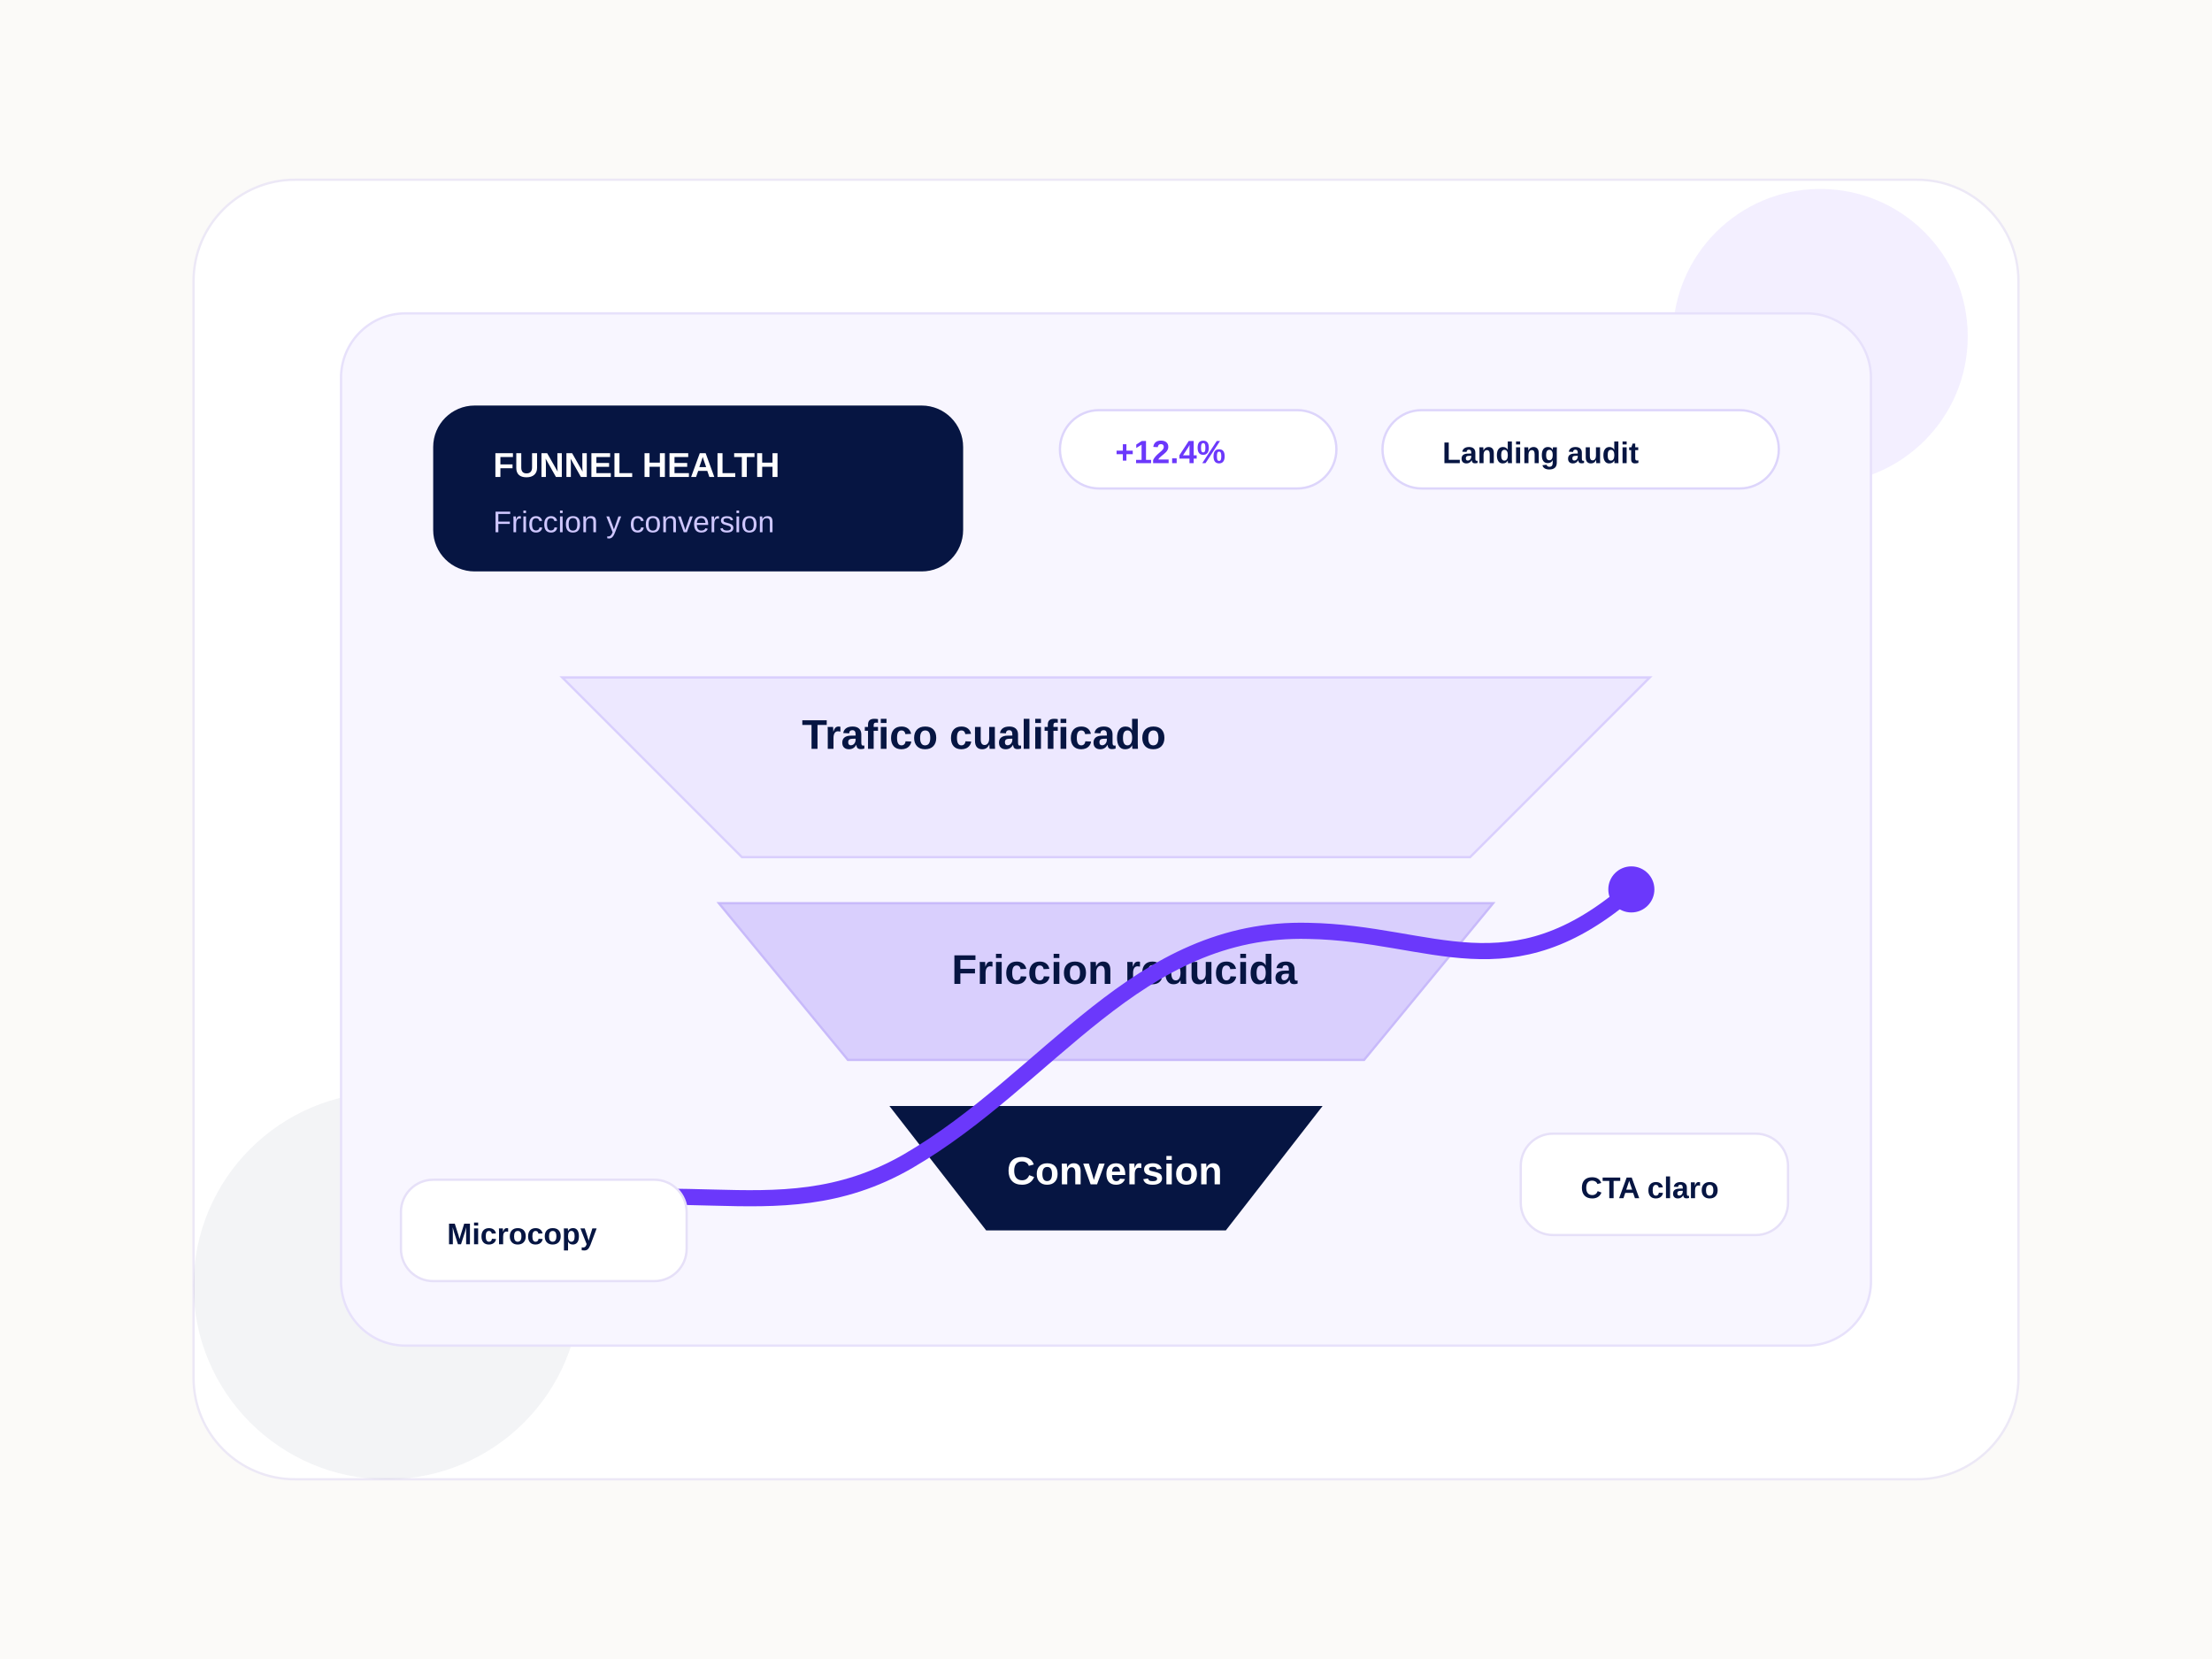
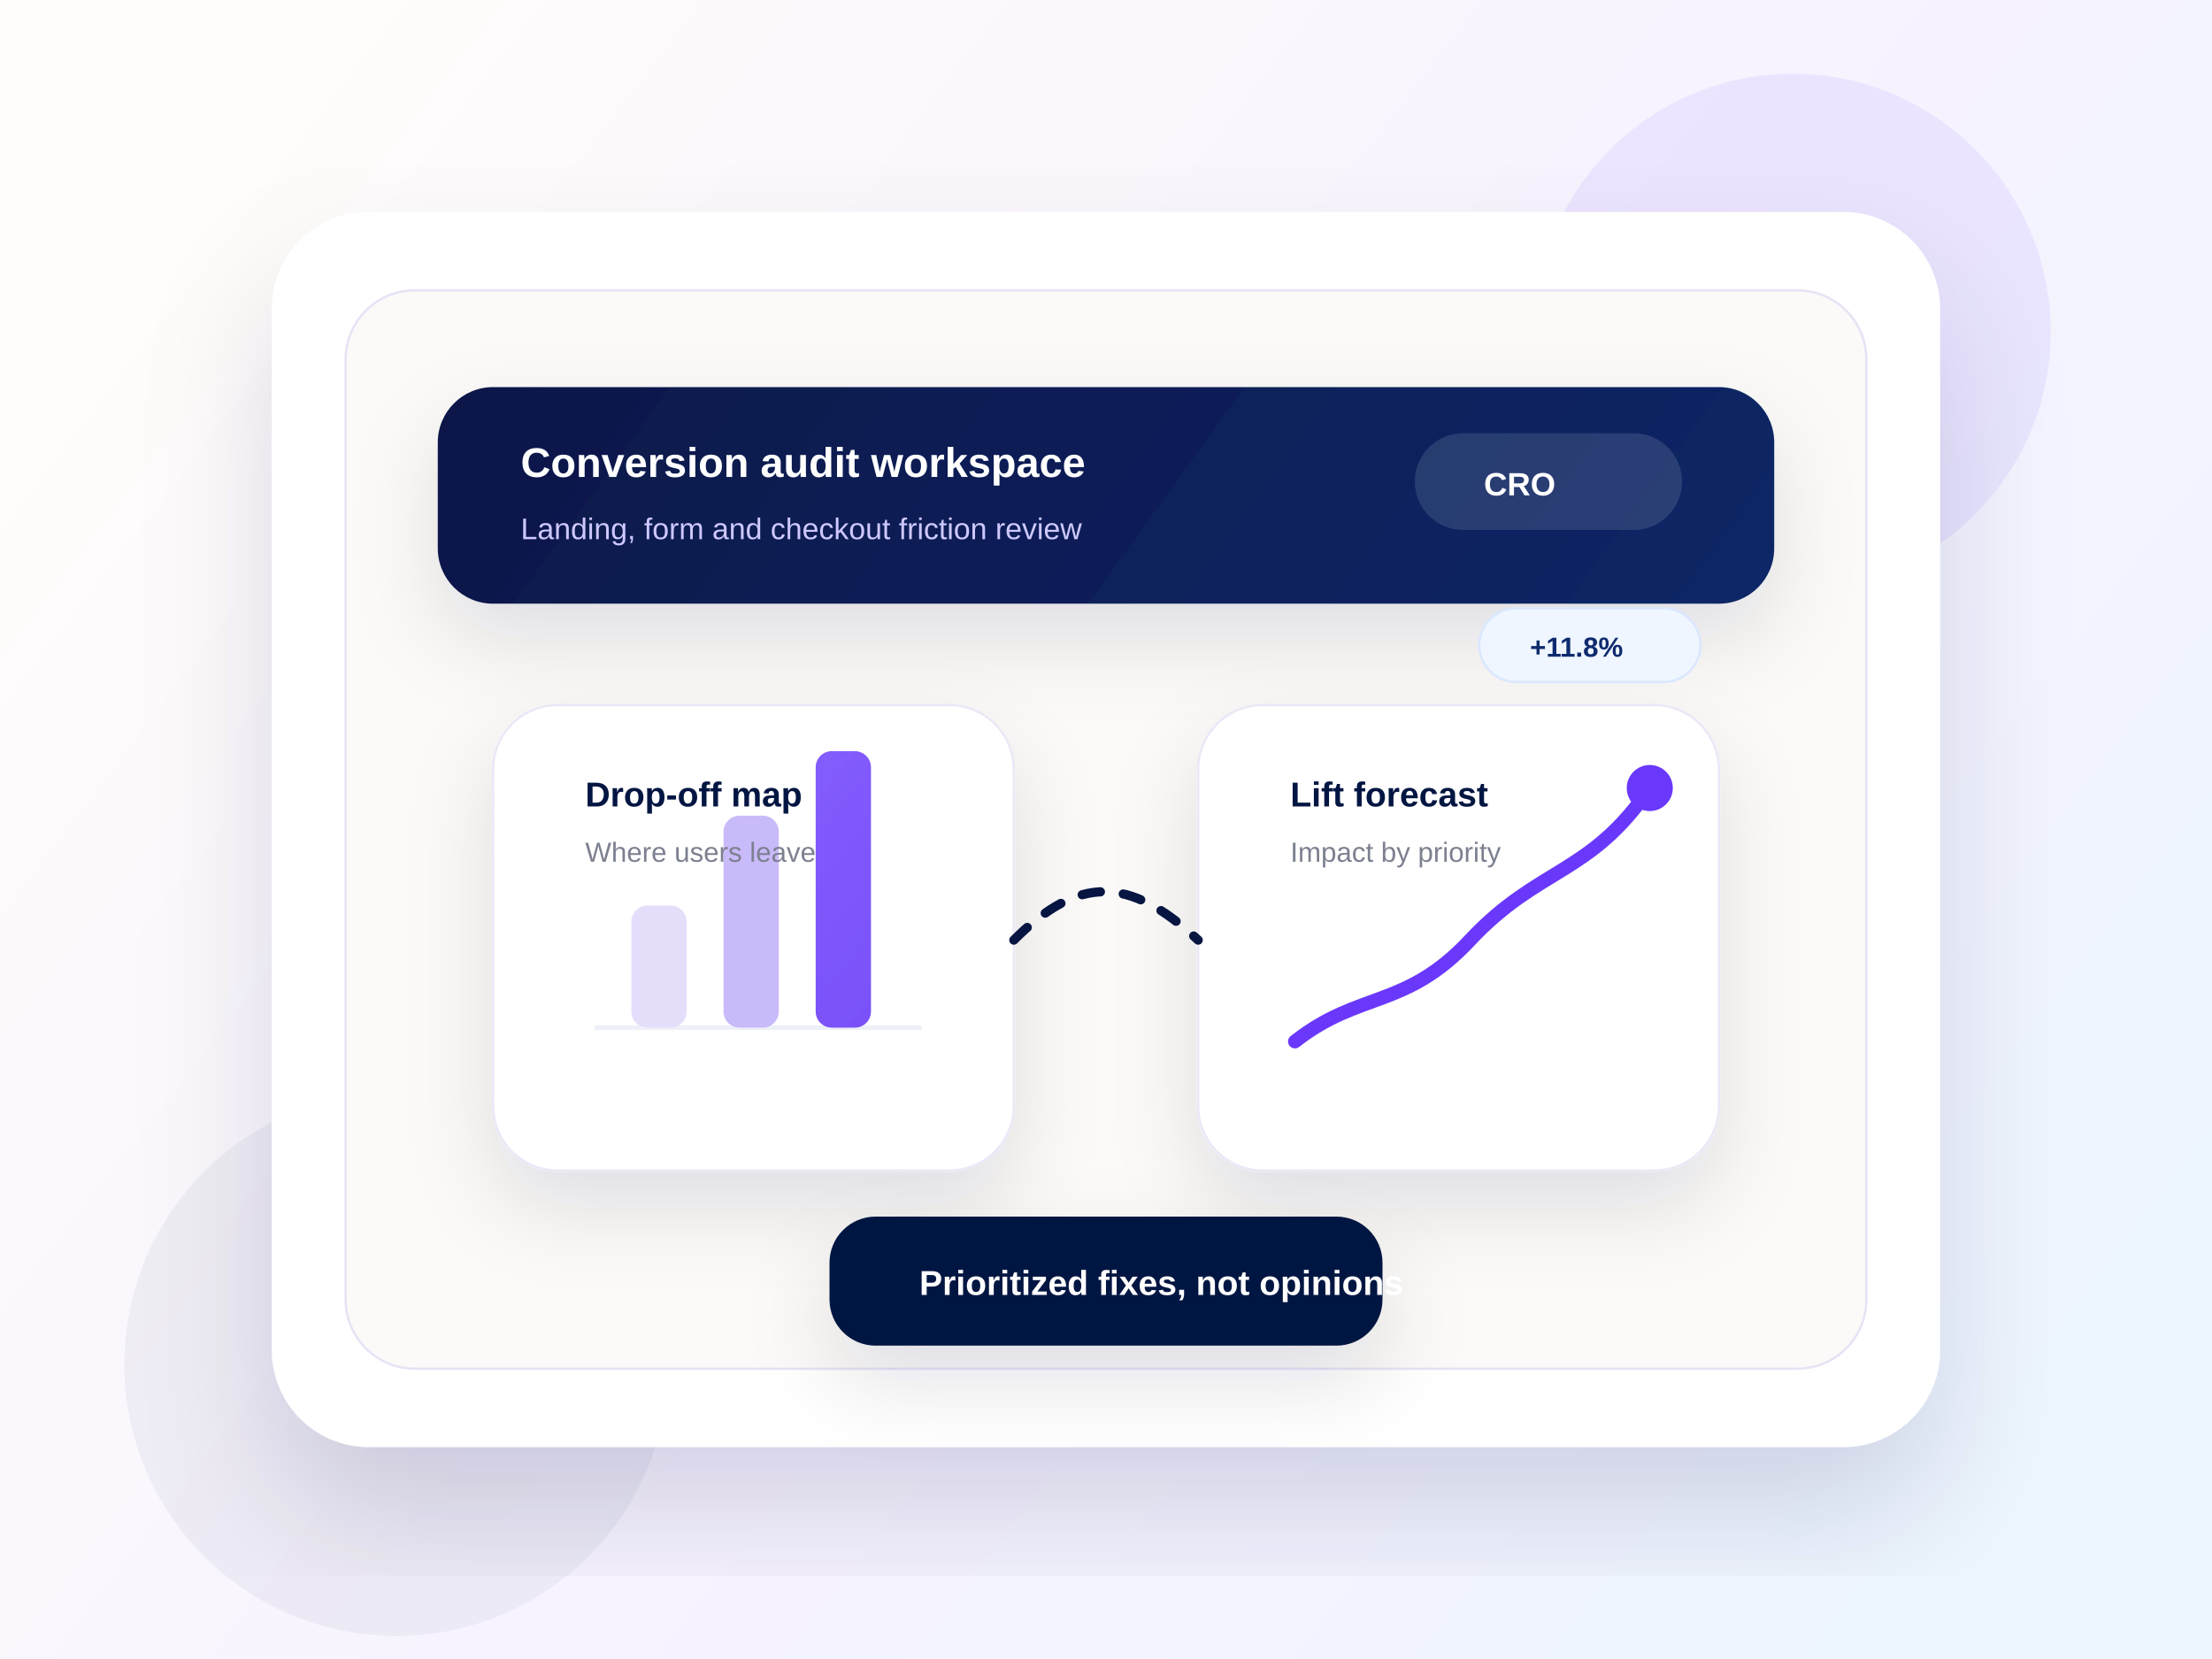
<svg xmlns="http://www.w3.org/2000/svg" width="960" height="720" viewBox="0 0 960 720" fill="none">
-   <rect width="960" height="720" fill="#fbfaf8" />
-   <rect x="84" y="78" width="792" height="564" rx="44" fill="#fff" stroke="#ece8f6" />
-   <circle cx="790" cy="146" r="64" fill="#6b38fb" opacity=".08" />
-   <circle cx="168" cy="558" r="84" fill="#061542" opacity=".05" />
-   <rect x="148" y="136" width="664" height="448" rx="28" fill="#f8f6ff" stroke="#e7e1fb" />
-   <rect x="188" y="176" width="230" height="72" rx="18" fill="#061542" />
-   <text x="214" y="207" fill="#fff" font-family="Arial, sans-serif" font-size="15" font-weight="700">FUNNEL HEALTH</text>
-   <text x="214" y="231" fill="#cfc7ff" font-family="Arial, sans-serif" font-size="13">Friccion y conversion</text>
-   <rect x="460" y="178" width="120" height="34" rx="17" fill="#fff" stroke="#ddd5fb" />
-   <text x="484" y="201" fill="#6b38fb" font-family="Arial, sans-serif" font-size="14" font-weight="700">+12.4%</text>
-   <rect x="600" y="178" width="172" height="34" rx="17" fill="#fff" stroke="#ddd5fb" />
-   <text x="626" y="201" fill="#061542" font-family="Arial, sans-serif" font-size="13" font-weight="700">Landing audit</text>
-   <path d="M244 294H716L638 372H322L244 294Z" fill="#ede8ff" stroke="#d9cffd" />
-   <path d="M312 392H648L592 460H368L312 392Z" fill="#d9cffd" stroke="#c8bafa" />
-   <path d="M386 480H574L532 534H428L386 480Z" fill="#061542" />
-   <text x="348" y="325" fill="#061542" font-family="Arial, sans-serif" font-size="18" font-weight="700">Trafico cualificado</text>
-   <text x="413" y="427" fill="#061542" font-family="Arial, sans-serif" font-size="18" font-weight="700">Friccion reducida</text>
-   <text x="437" y="514" fill="#fff" font-family="Arial, sans-serif" font-size="17" font-weight="700">Conversion</text>
-   <path d="M218 534C286 502 335 538 394 504C456 468 493 402 568 404C622 405 655 432 708 386" stroke="#6b38fb" stroke-width="7" stroke-linecap="round" />
-   <circle cx="708" cy="386" r="10" fill="#6b38fb" />
-   <rect x="174" y="512" width="124" height="44" rx="14" fill="#fff" stroke="#e6e0f8" />
-   <text x="194" y="540" fill="#061542" font-family="Arial, sans-serif" font-size="13" font-weight="700">Microcopy</text>
-   <rect x="660" y="492" width="116" height="44" rx="14" fill="#fff" stroke="#e6e0f8" />
-   <text x="686" y="520" fill="#061542" font-family="Arial, sans-serif" font-size="13" font-weight="700">CTA claro</text>
+   <defs>
+     <linearGradient id="bg" x1="86" y1="64" x2="858" y2="656" gradientUnits="userSpaceOnUse">
+       <stop stop-color="#fffdfb" />
+       <stop offset=".55" stop-color="#f7f3ff" />
+       <stop offset="1" stop-color="#edf5ff" />
+     </linearGradient>
+     <linearGradient id="navy" x1="224" y1="174" x2="743" y2="549" gradientUnits="userSpaceOnUse">
+       <stop stop-color="#07184a" />
+       <stop offset="1" stop-color="#0f2b6f" />
+     </linearGradient>
+     <linearGradient id="violet" x1="331" y1="242" x2="674" y2="525" gradientUnits="userSpaceOnUse">
+       <stop stop-color="#8b65ff" />
+       <stop offset="1" stop-color="#5b2eee" />
+     </linearGradient>
+     <filter id="shadow" x="54" y="42" width="852" height="642" filterUnits="userSpaceOnUse" color-interpolation-filters="sRGB">
+       <feDropShadow dx="0" dy="30" stdDeviation="28" flood-color="#061542" flood-opacity=".14" />
+     </filter>
+     <filter id="soft" x="0" y="0" width="960" height="720" filterUnits="userSpaceOnUse" color-interpolation-filters="sRGB">
+       <feDropShadow dx="0" dy="16" stdDeviation="18" flood-color="#061542" flood-opacity=".11" />
+     </filter>
+   </defs>
+   <rect width="960" height="720" fill="url(#bg)" />
+   <circle cx="778" cy="144" r="112" fill="#6b38fb" opacity=".08" />
+   <circle cx="172" cy="592" r="118" fill="#061542" opacity=".05" />
+   <g filter="url(#shadow)">
+     <rect x="118" y="92" width="724" height="536" rx="42" fill="#fff" />
+     <rect x="150" y="126" width="660" height="468" rx="30" fill="#fbfaf8" stroke="#e8e2f5" />
+   </g>
+   <g filter="url(#soft)">
+     <rect x="190" y="168" width="580" height="94" rx="24" fill="url(#navy)" />
+     <text x="226" y="207" fill="#fff" font-family="Arial, Helvetica, sans-serif" font-size="18" font-weight="700">Conversion audit workspace</text>
+     <text x="226" y="234" fill="#cfc8ff" font-family="Arial, Helvetica, sans-serif" font-size="13">Landing, form and checkout friction review</text>
+     <rect x="614" y="188" width="116" height="42" rx="21" fill="#fff" opacity=".12" />
+     <text x="644" y="215" fill="#fff" font-family="Arial, Helvetica, sans-serif" font-size="14" font-weight="700">CRO</text>
+   </g>
+   <g filter="url(#soft)">
+     <rect x="214" y="306" width="226" height="202" rx="28" fill="#fff" stroke="#ece7f7" />
+     <rect x="520" y="306" width="226" height="202" rx="28" fill="#fff" stroke="#ece7f7" />
+     <path d="M258 446H400" stroke="#eef0f8" stroke-width="2" />
+     <rect x="274" y="393" width="24" height="53" rx="7" fill="#e4defb" />
+     <rect x="314" y="354" width="24" height="92" rx="7" fill="#c9bafa" />
+     <rect x="354" y="326" width="24" height="120" rx="7" fill="url(#violet)" />
+     <text x="254" y="350" fill="#061542" font-family="Arial, Helvetica, sans-serif" font-size="15" font-weight="700">Drop-off map</text>
+     <text x="254" y="374" fill="#7c8090" font-family="Arial, Helvetica, sans-serif" font-size="12">Where users leave</text>
+     <path d="M562 452C590 430 610 438 638 408C668 376 690 380 716 342" stroke="#6b38fb" stroke-width="6" stroke-linecap="round" />
+     <circle cx="716" cy="342" r="10" fill="#6b38fb" />
+     <text x="560" y="350" fill="#061542" font-family="Arial, Helvetica, sans-serif" font-size="15" font-weight="700">Lift forecast</text>
+     <text x="560" y="374" fill="#7c8090" font-family="Arial, Helvetica, sans-serif" font-size="12">Impact by priority</text>
+   </g>
+   <path d="M440 408C468 380 490 380 520 408" stroke="#061542" stroke-width="4" stroke-linecap="round" stroke-dasharray="8 10" />
+   <g filter="url(#soft)">
+     <rect x="360" y="528" width="240" height="56" rx="20" fill="#061542" />
+     <text x="399" y="562" fill="#fff" font-family="Arial, Helvetica, sans-serif" font-size="15" font-weight="700">Prioritized fixes, not opinions</text>
+   </g>
+   <rect x="642" y="264" width="96" height="32" rx="16" fill="#eff6ff" stroke="#dae7ff" />
+   <text x="664" y="285" fill="#0f2b6f" font-family="Arial, Helvetica, sans-serif" font-size="12" font-weight="700">+11.8%</text>
</svg>
